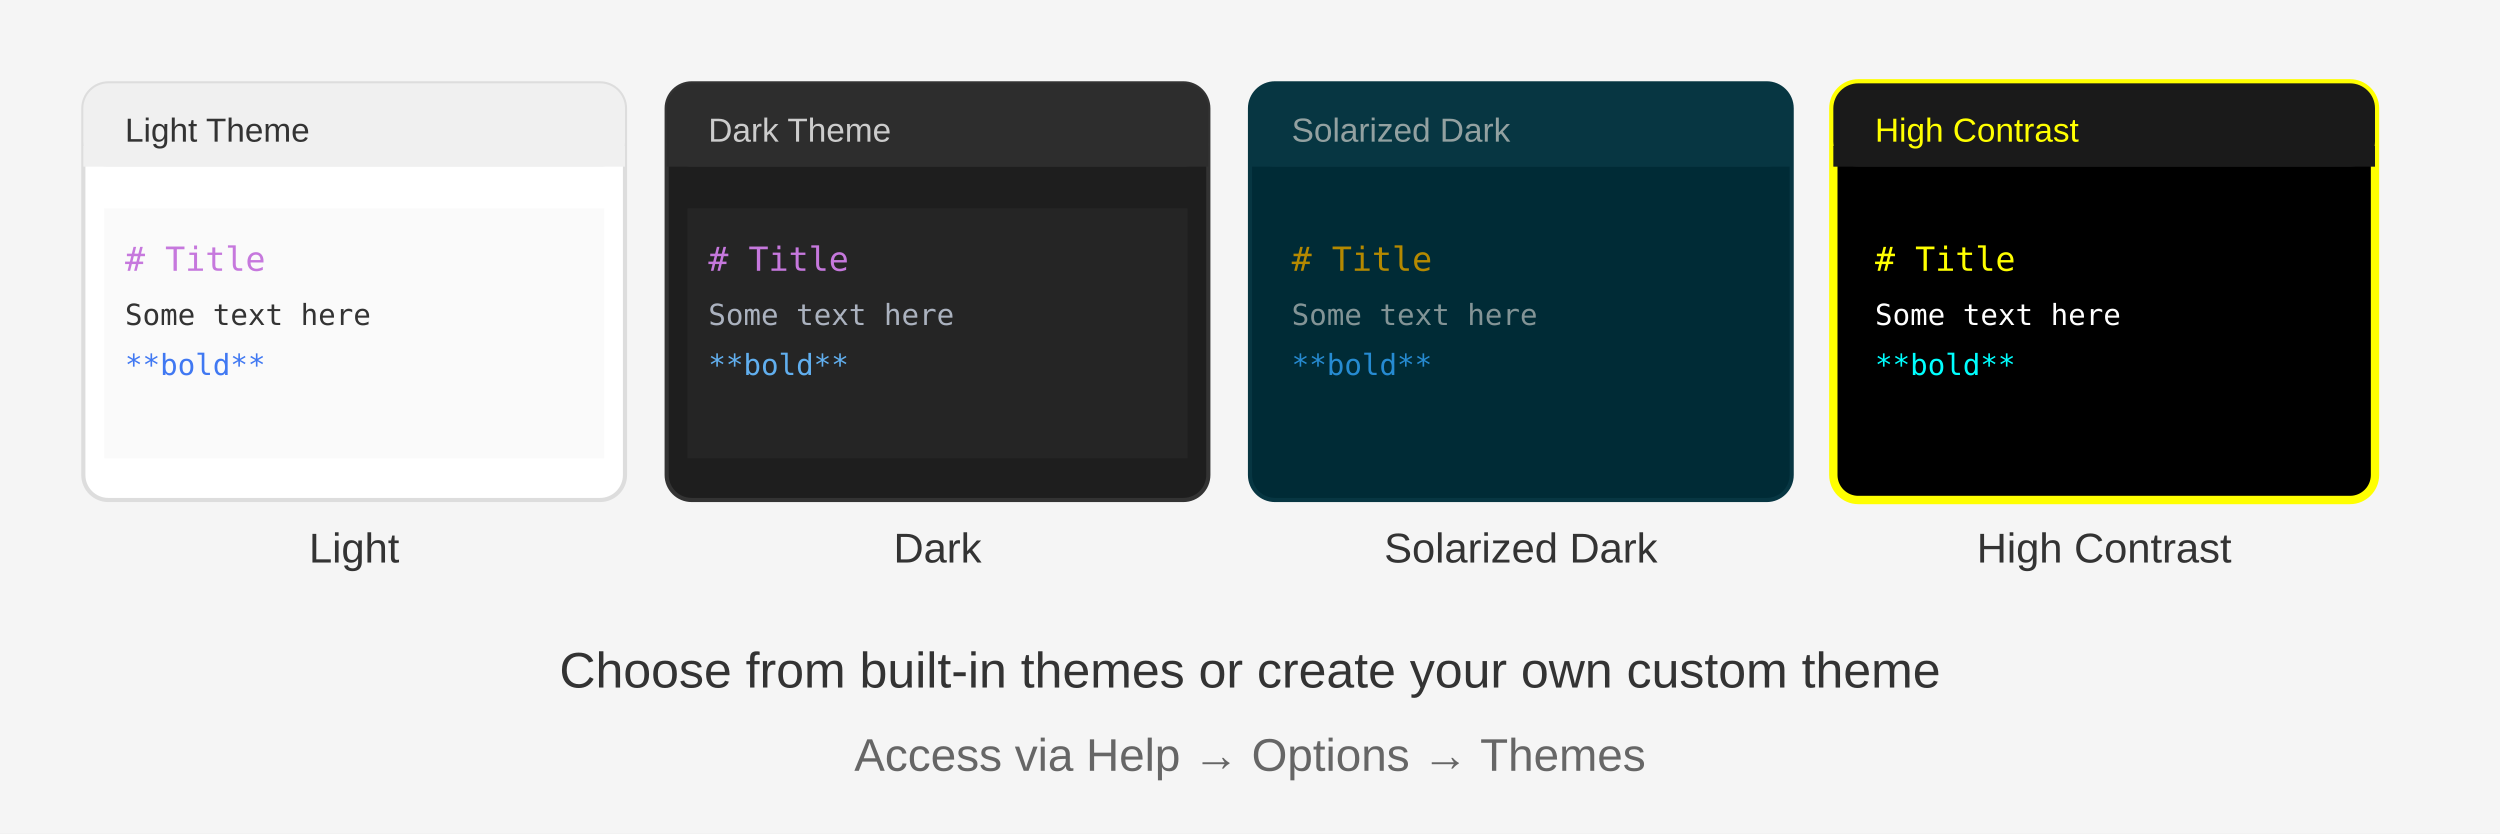
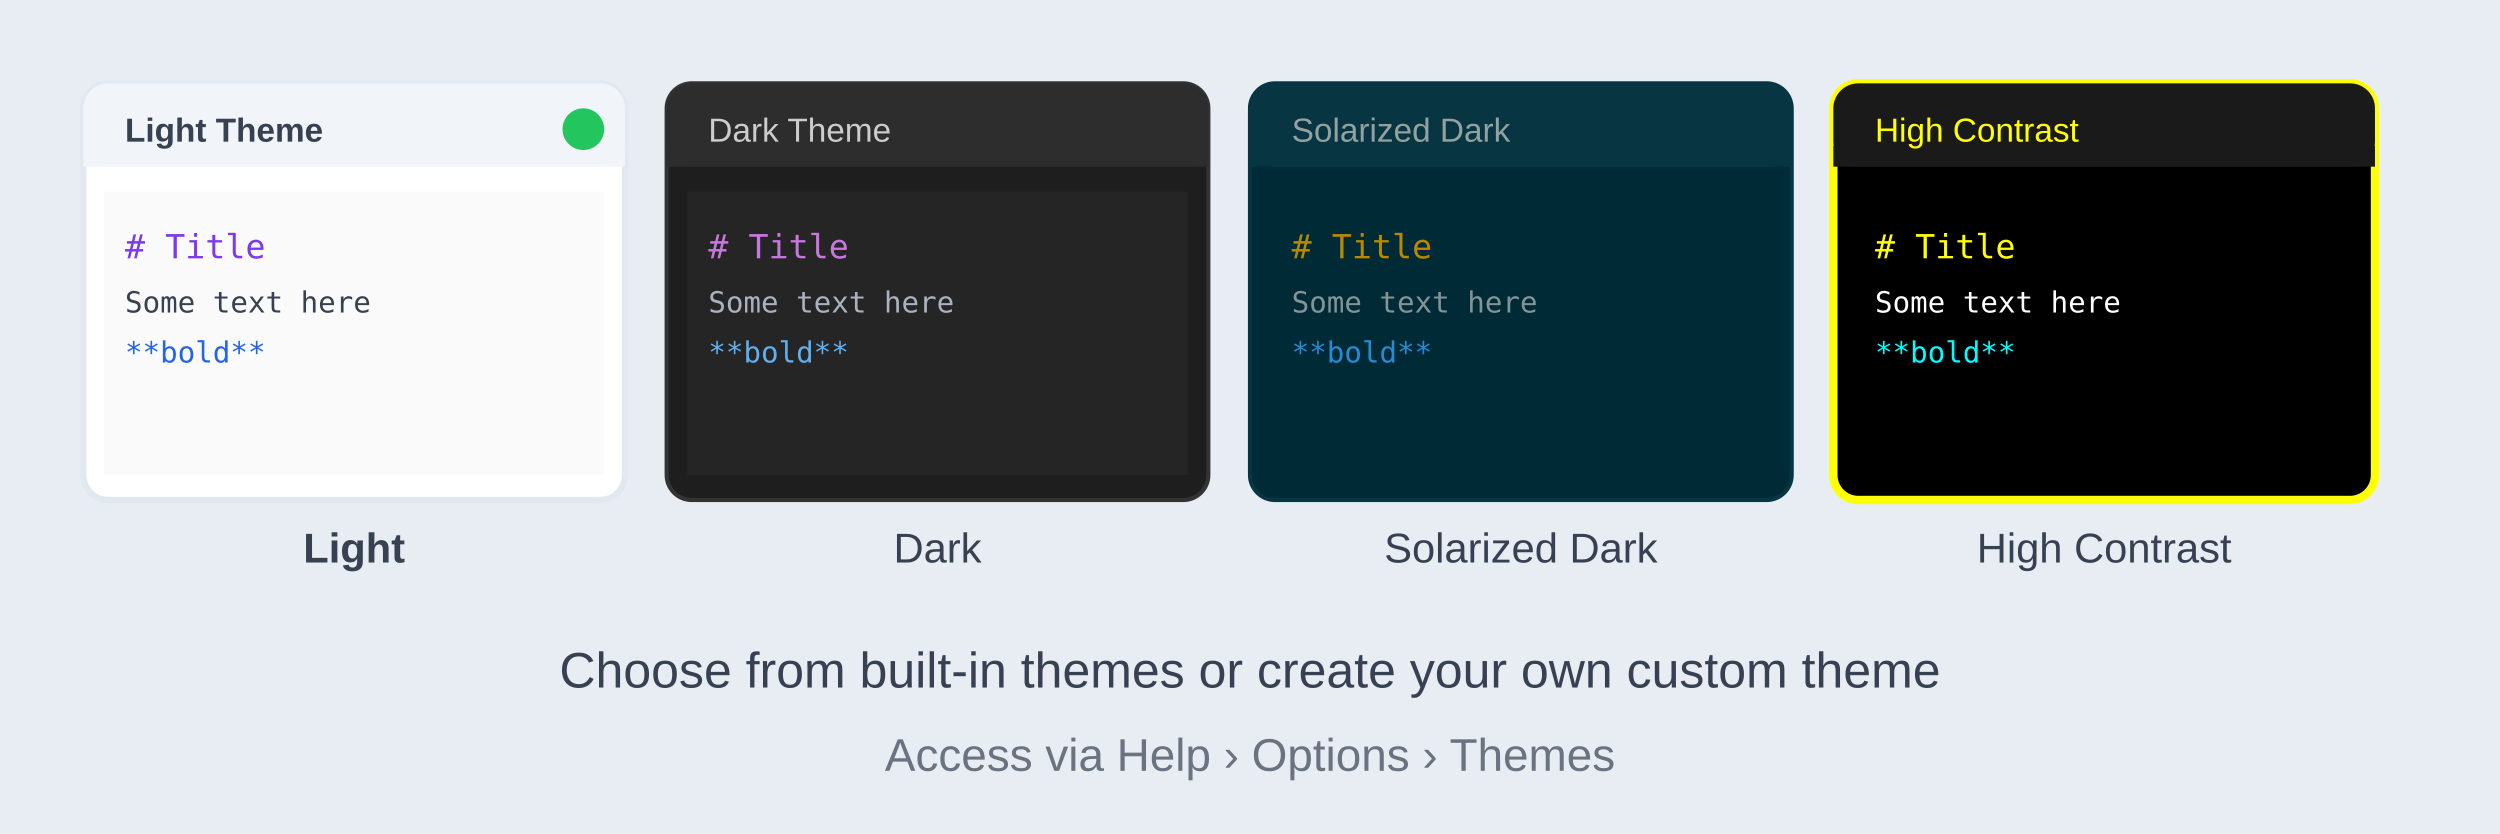
<svg xmlns="http://www.w3.org/2000/svg" viewBox="0 0 600 200" width="600" height="200">
-   <rect width="600" height="200" fill="#f5f5f5" />
+   <rect width="600" height="200" fill="#e8edf3" />
  <g transform="translate(20, 20)">
-     <rect width="130" height="100" rx="6" fill="#ffffff" stroke="#ddd" stroke-width="1" />
-     <rect width="130" height="20" rx="6" fill="#f0f0f0" />
-     <rect y="15" width="130" height="5" fill="#f0f0f0" />
-     <text x="10" y="14" font-family="Arial" font-size="8" fill="#333">Light Theme</text>
-     <rect x="5" y="30" width="120" height="60" fill="#fafafa" />
-     <text x="10" y="45" font-family="monospace" font-size="8" fill="#c678dd"># Title</text>
-     <text x="10" y="58" font-family="monospace" font-size="7" fill="#333">Some text here</text>
-     <text x="10" y="70" font-family="monospace" font-size="7" fill="#4078f2">**bold**</text>
-     <text x="65" y="115" font-family="Arial" font-size="10" fill="#333" text-anchor="middle">Light</text>
+     <rect width="130" height="100" rx="6" fill="#ffffff" stroke="#e2e8f0" stroke-width="1.5" />
+     <rect width="130" height="20" rx="6" fill="#f1f5f9" />
+     <rect y="15" width="130" height="5" fill="#f1f5f9" />
+     <text x="10" y="14" font-family="Arial" font-size="8" fill="#374151" font-weight="600">Light Theme</text>
+     <circle cx="120" cy="11" r="5" fill="#22c55e" />
+     <rect x="5" y="26" width="120" height="68" fill="#fafafa" />
+     <text x="10" y="42" font-family="monospace" font-size="8" fill="#7c3aed"># Title</text>
+     <text x="10" y="55" font-family="monospace" font-size="7" fill="#374151">Some text here</text>
+     <text x="10" y="67" font-family="monospace" font-size="7" fill="#2563eb">**bold**</text>
+     <text x="65" y="115" font-family="Arial" font-size="10" fill="#374151" text-anchor="middle" font-weight="600">Light</text>
  </g>
  <g transform="translate(160, 20)">
    <rect width="130" height="100" rx="6" fill="#1e1e1e" stroke="#333" stroke-width="1" />
    <rect width="130" height="20" rx="6" fill="#2d2d2d" />
    <rect y="15" width="130" height="5" fill="#2d2d2d" />
-     <text x="10" y="14" font-family="Arial" font-size="8" fill="#ccc">Dark Theme</text>
-     <rect x="5" y="30" width="120" height="60" fill="#252525" />
-     <text x="10" y="45" font-family="monospace" font-size="8" fill="#c678dd"># Title</text>
-     <text x="10" y="58" font-family="monospace" font-size="7" fill="#abb2bf">Some text here</text>
-     <text x="10" y="70" font-family="monospace" font-size="7" fill="#61afef">**bold**</text>
-     <text x="65" y="115" font-family="Arial" font-size="10" fill="#333" text-anchor="middle">Dark</text>
+     <text x="10" y="14" font-family="Arial" font-size="8" fill="#cccccc">Dark Theme</text>
+     <rect x="5" y="26" width="120" height="68" fill="#252525" />
+     <text x="10" y="42" font-family="monospace" font-size="8" fill="#c678dd"># Title</text>
+     <text x="10" y="55" font-family="monospace" font-size="7" fill="#abb2bf">Some text here</text>
+     <text x="10" y="67" font-family="monospace" font-size="7" fill="#61afef">**bold**</text>
+     <text x="65" y="115" font-family="Arial" font-size="10" fill="#374151" text-anchor="middle">Dark</text>
  </g>
  <g transform="translate(300, 20)">
    <rect width="130" height="100" rx="6" fill="#002b36" stroke="#073642" stroke-width="1" />
    <rect width="130" height="20" rx="6" fill="#073642" />
    <rect y="15" width="130" height="5" fill="#073642" />
    <text x="10" y="14" font-family="Arial" font-size="8" fill="#93a1a1">Solarized Dark</text>
-     <rect x="5" y="30" width="120" height="60" fill="#002b36" />
-     <text x="10" y="45" font-family="monospace" font-size="8" fill="#b58900"># Title</text>
-     <text x="10" y="58" font-family="monospace" font-size="7" fill="#839496">Some text here</text>
-     <text x="10" y="70" font-family="monospace" font-size="7" fill="#268bd2">**bold**</text>
-     <text x="65" y="115" font-family="Arial" font-size="10" fill="#333" text-anchor="middle">Solarized Dark</text>
+     <rect x="5" y="26" width="120" height="68" fill="#002b36" />
+     <text x="10" y="42" font-family="monospace" font-size="8" fill="#b58900"># Title</text>
+     <text x="10" y="55" font-family="monospace" font-size="7" fill="#839496">Some text here</text>
+     <text x="10" y="67" font-family="monospace" font-size="7" fill="#268bd2">**bold**</text>
+     <text x="65" y="115" font-family="Arial" font-size="10" fill="#374151" text-anchor="middle">Solarized Dark</text>
  </g>
  <g transform="translate(440, 20)">
    <rect width="130" height="100" rx="6" fill="#000000" stroke="#ffff00" stroke-width="2" />
    <rect width="130" height="20" rx="6" fill="#1a1a1a" />
    <rect y="15" width="130" height="5" fill="#1a1a1a" />
    <text x="10" y="14" font-family="Arial" font-size="8" fill="#ffff00">High Contrast</text>
-     <rect x="5" y="30" width="120" height="60" fill="#000000" />
-     <text x="10" y="45" font-family="monospace" font-size="8" fill="#ffff00"># Title</text>
-     <text x="10" y="58" font-family="monospace" font-size="7" fill="#ffffff">Some text here</text>
-     <text x="10" y="70" font-family="monospace" font-size="7" fill="#00ffff">**bold**</text>
-     <text x="65" y="115" font-family="Arial" font-size="10" fill="#333" text-anchor="middle">High Contrast</text>
+     <rect x="5" y="26" width="120" height="68" fill="#000000" />
+     <text x="10" y="42" font-family="monospace" font-size="8" fill="#ffff00"># Title</text>
+     <text x="10" y="55" font-family="monospace" font-size="7" fill="#ffffff">Some text here</text>
+     <text x="10" y="67" font-family="monospace" font-size="7" fill="#00ffff">**bold**</text>
+     <text x="65" y="115" font-family="Arial" font-size="10" fill="#374151" text-anchor="middle">High Contrast</text>
  </g>
-   <text x="300" y="165" font-family="Arial, sans-serif" font-size="12" fill="#333" text-anchor="middle">Choose from built-in themes or create your own custom theme</text>
-   <text x="300" y="185" font-family="Arial, sans-serif" font-size="11" fill="#666" text-anchor="middle">Access via Help → Options → Themes</text>
+   <text x="300" y="165" font-family="Arial, sans-serif" font-size="12" fill="#374151" text-anchor="middle">Choose from built-in themes or create your own custom theme</text>
+   <text x="300" y="185" font-family="Arial, sans-serif" font-size="11" fill="#6b7280" text-anchor="middle">Access via Help › Options › Themes</text>
</svg>
